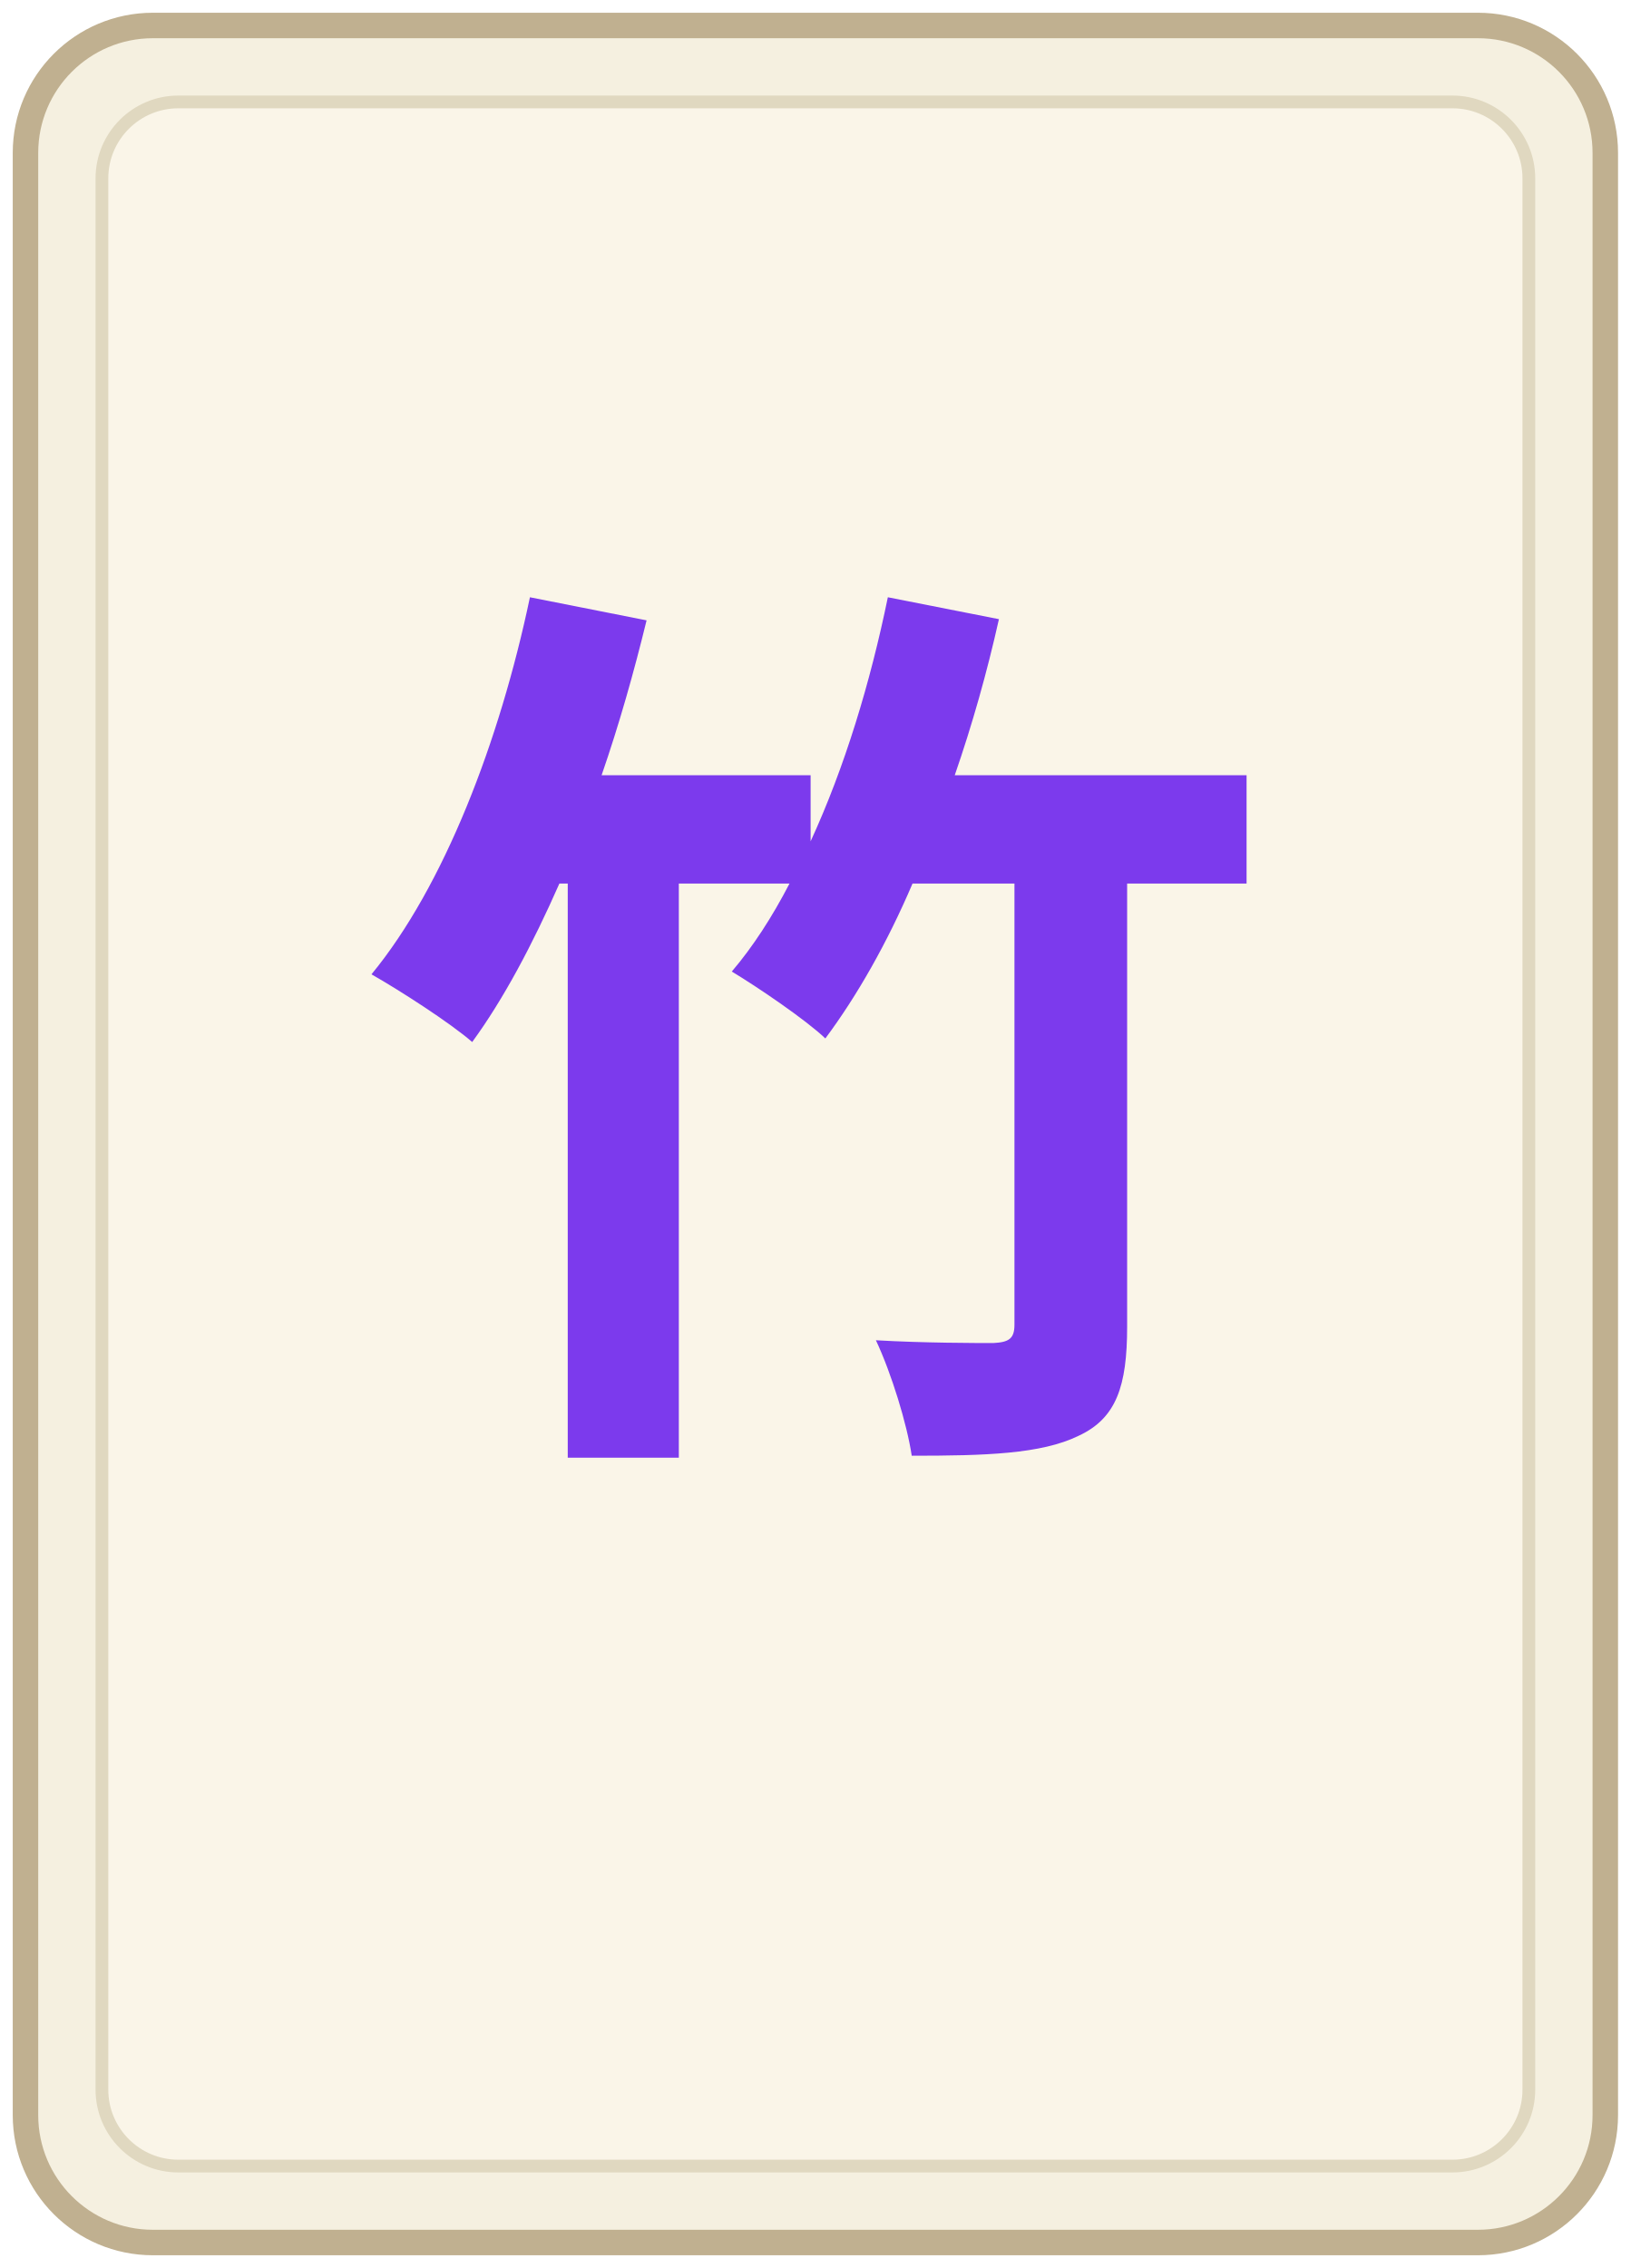
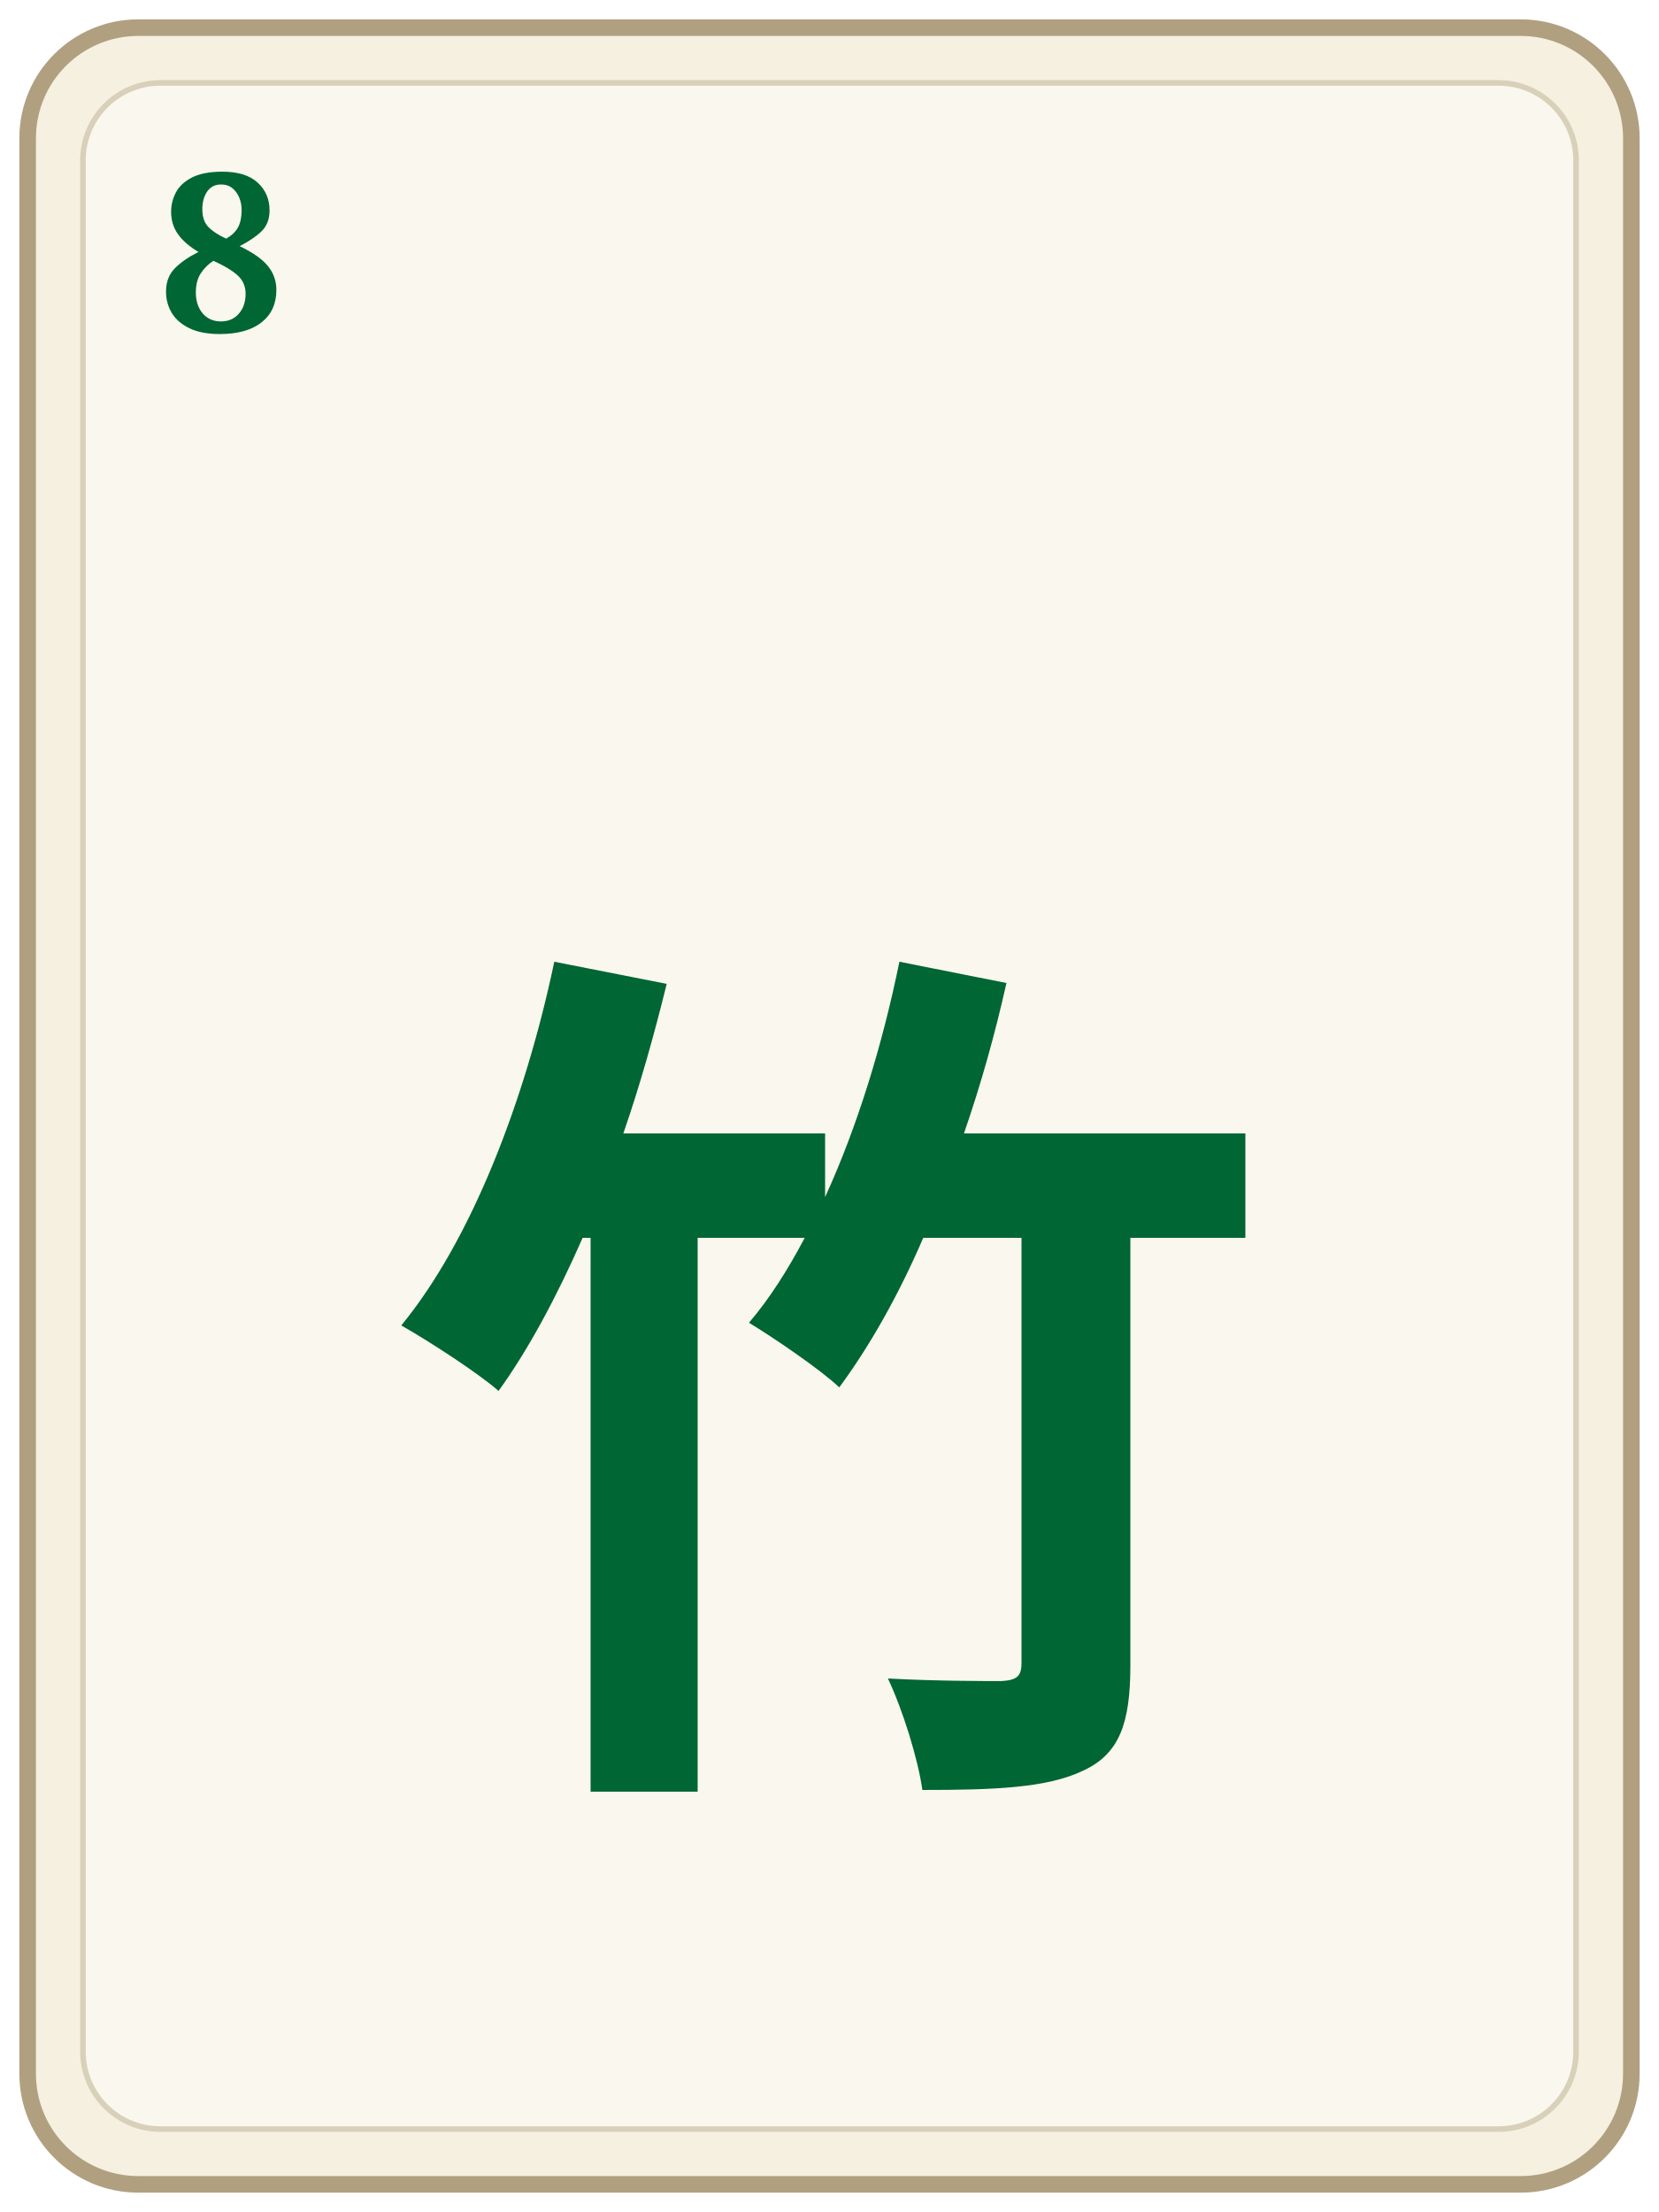
- <svg xmlns="http://www.w3.org/2000/svg" width="64" height="89" viewBox="0 0 64 89">
-   <rect x="1" y="1" width="62" height="87" rx="5" fill="#f5f0e0" stroke="#c0b090" stroke-width="1" />
-   <rect x="4" y="4" width="56" height="81" rx="3" fill="#faf5e8" stroke="#e0d8c0" stroke-width="0.5" />
-   <text x="32" y="54" text-anchor="middle" font-size="36" font-weight="900" font-family="serif" fill="#7c3aed">竹</text>
+ <svg xmlns="http://www.w3.org/2000/svg" width="300" height="400" viewBox="0 0 300 400">
+   <rect x="5" y="5" width="290" height="390" rx="20" fill="#f5f0e0" stroke="#b0a080" stroke-width="3" />
+   <rect x="15" y="15" width="270" height="370" rx="14" fill="#faf7ee" stroke="#d8d0b8" stroke-width="1" />
+   <text x="150" y="240" text-anchor="middle" dominant-baseline="central" font-size="160" font-weight="900" font-family="serif" fill="#006633">竹</text>
+   <text x="40" y="60" text-anchor="middle" font-size="40" font-weight="700" font-family="serif" fill="#006633">8</text>
</svg>
